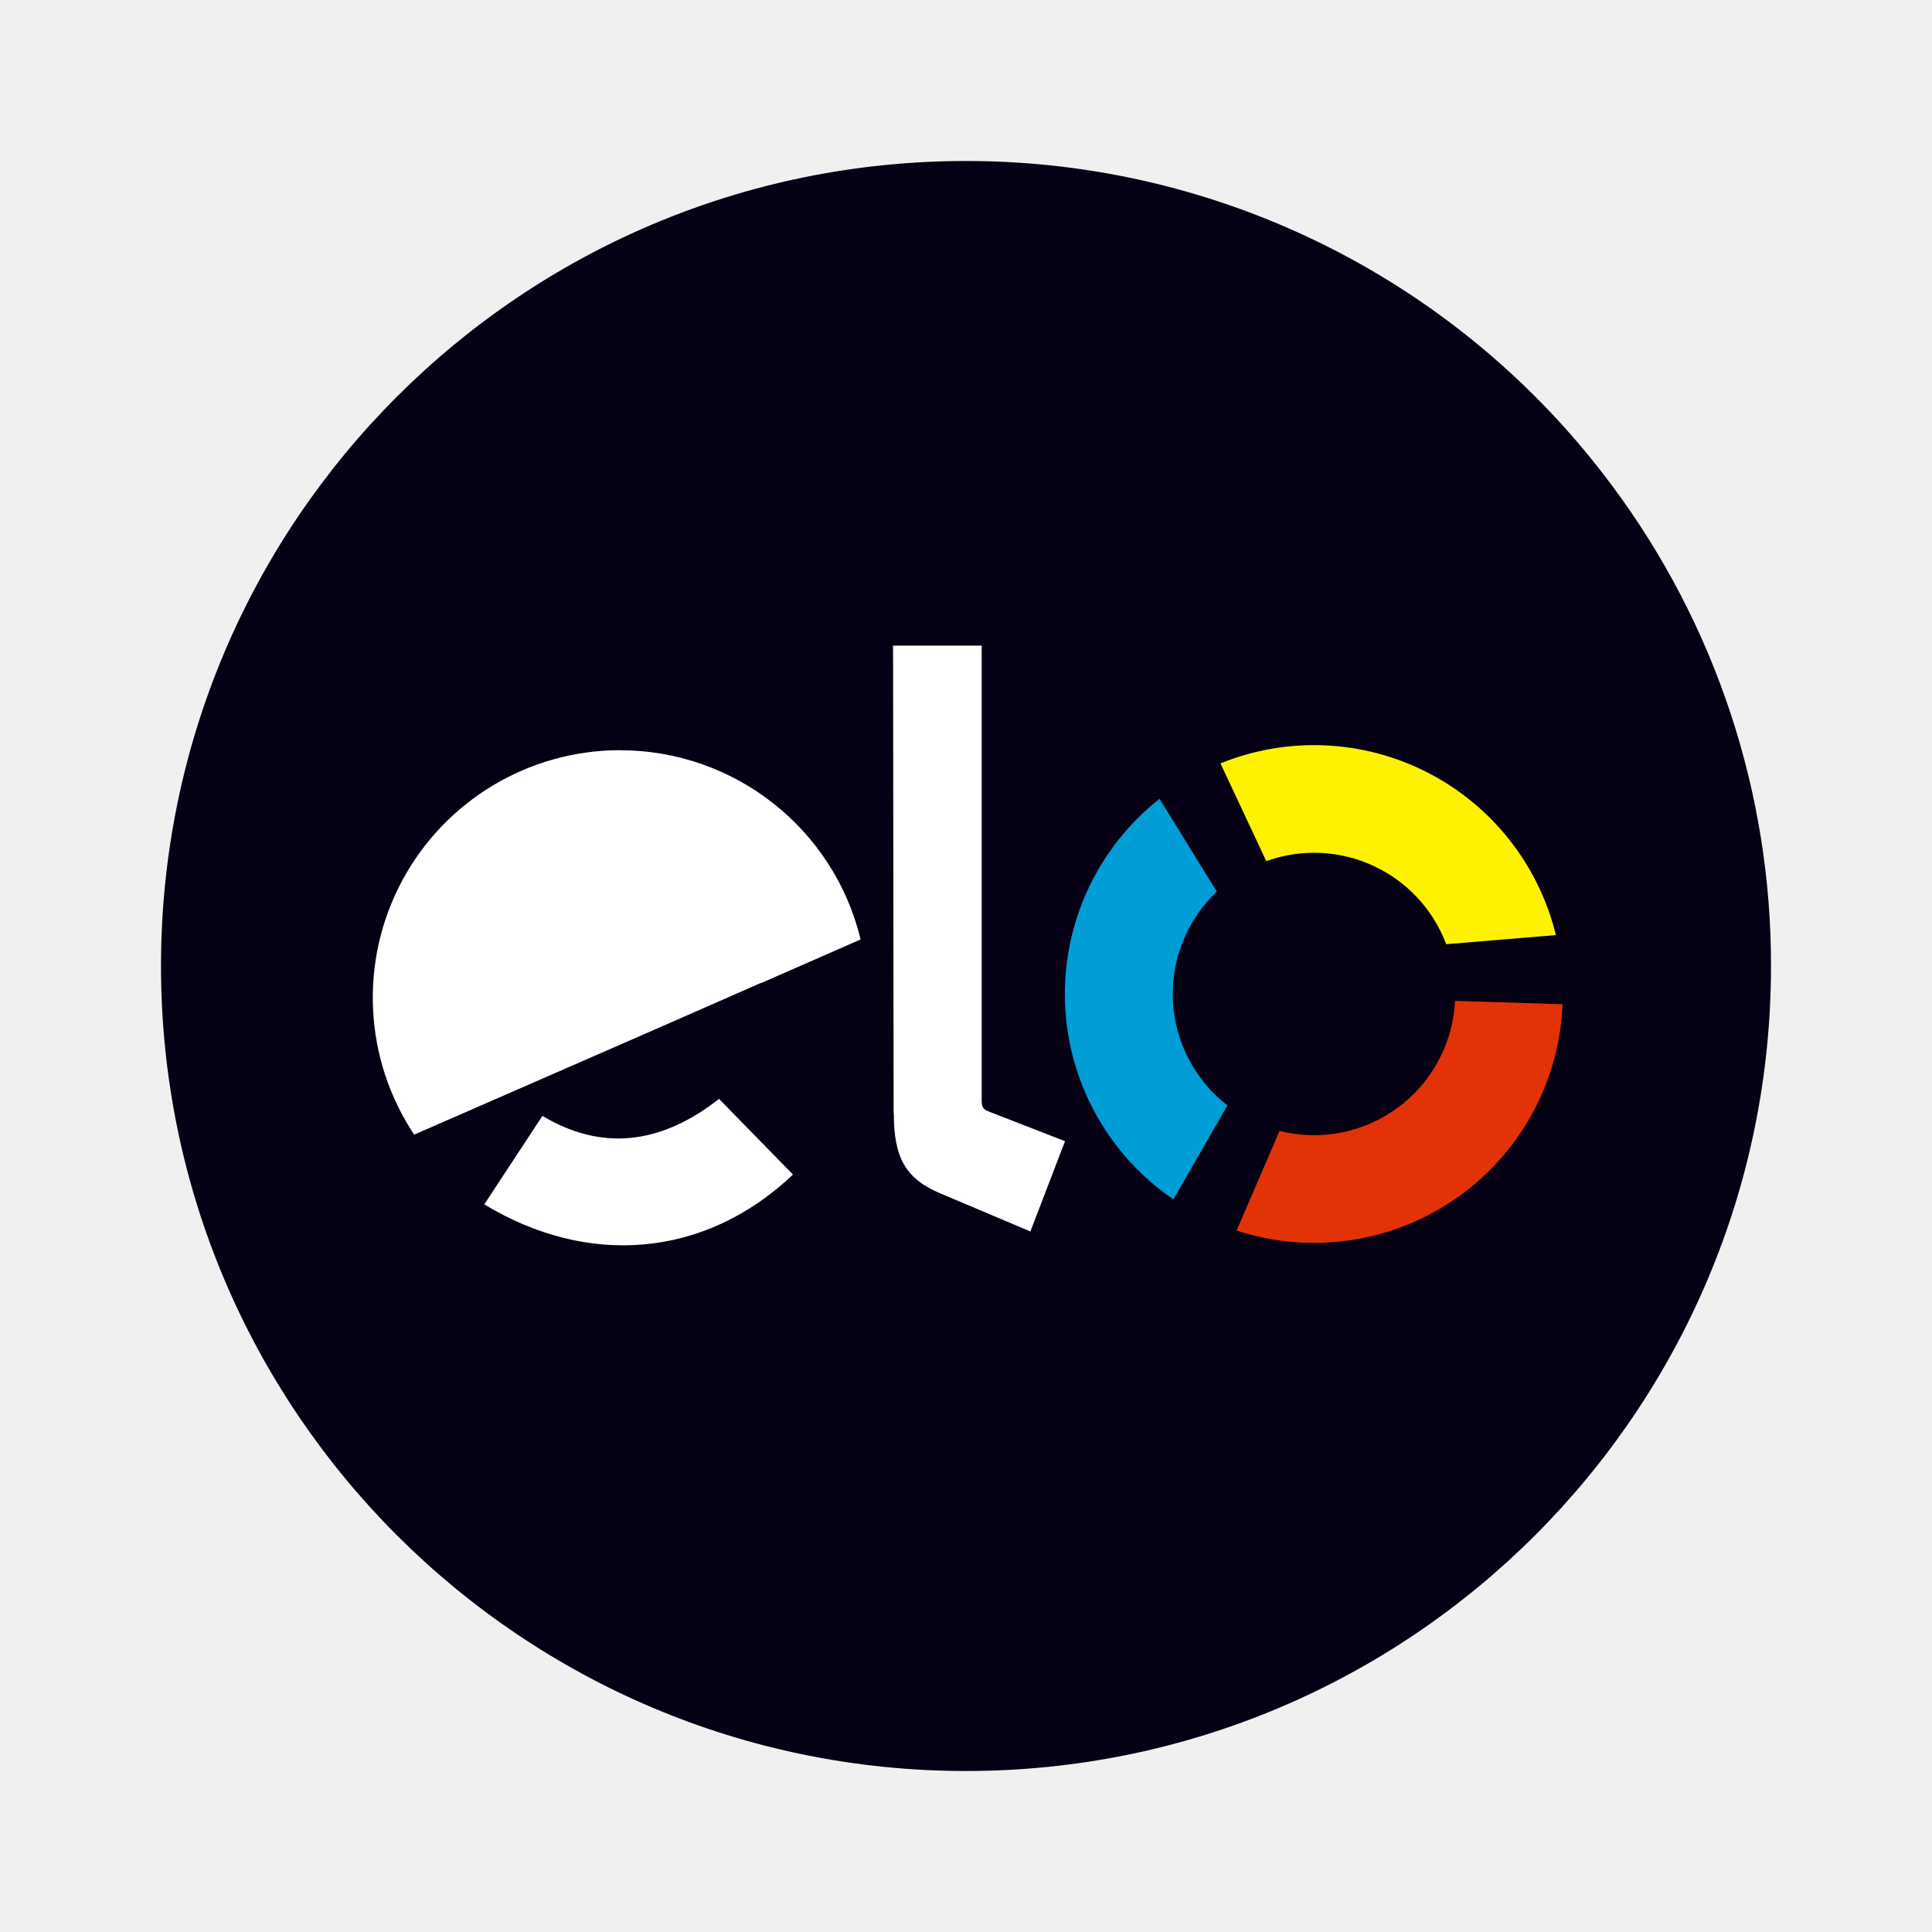
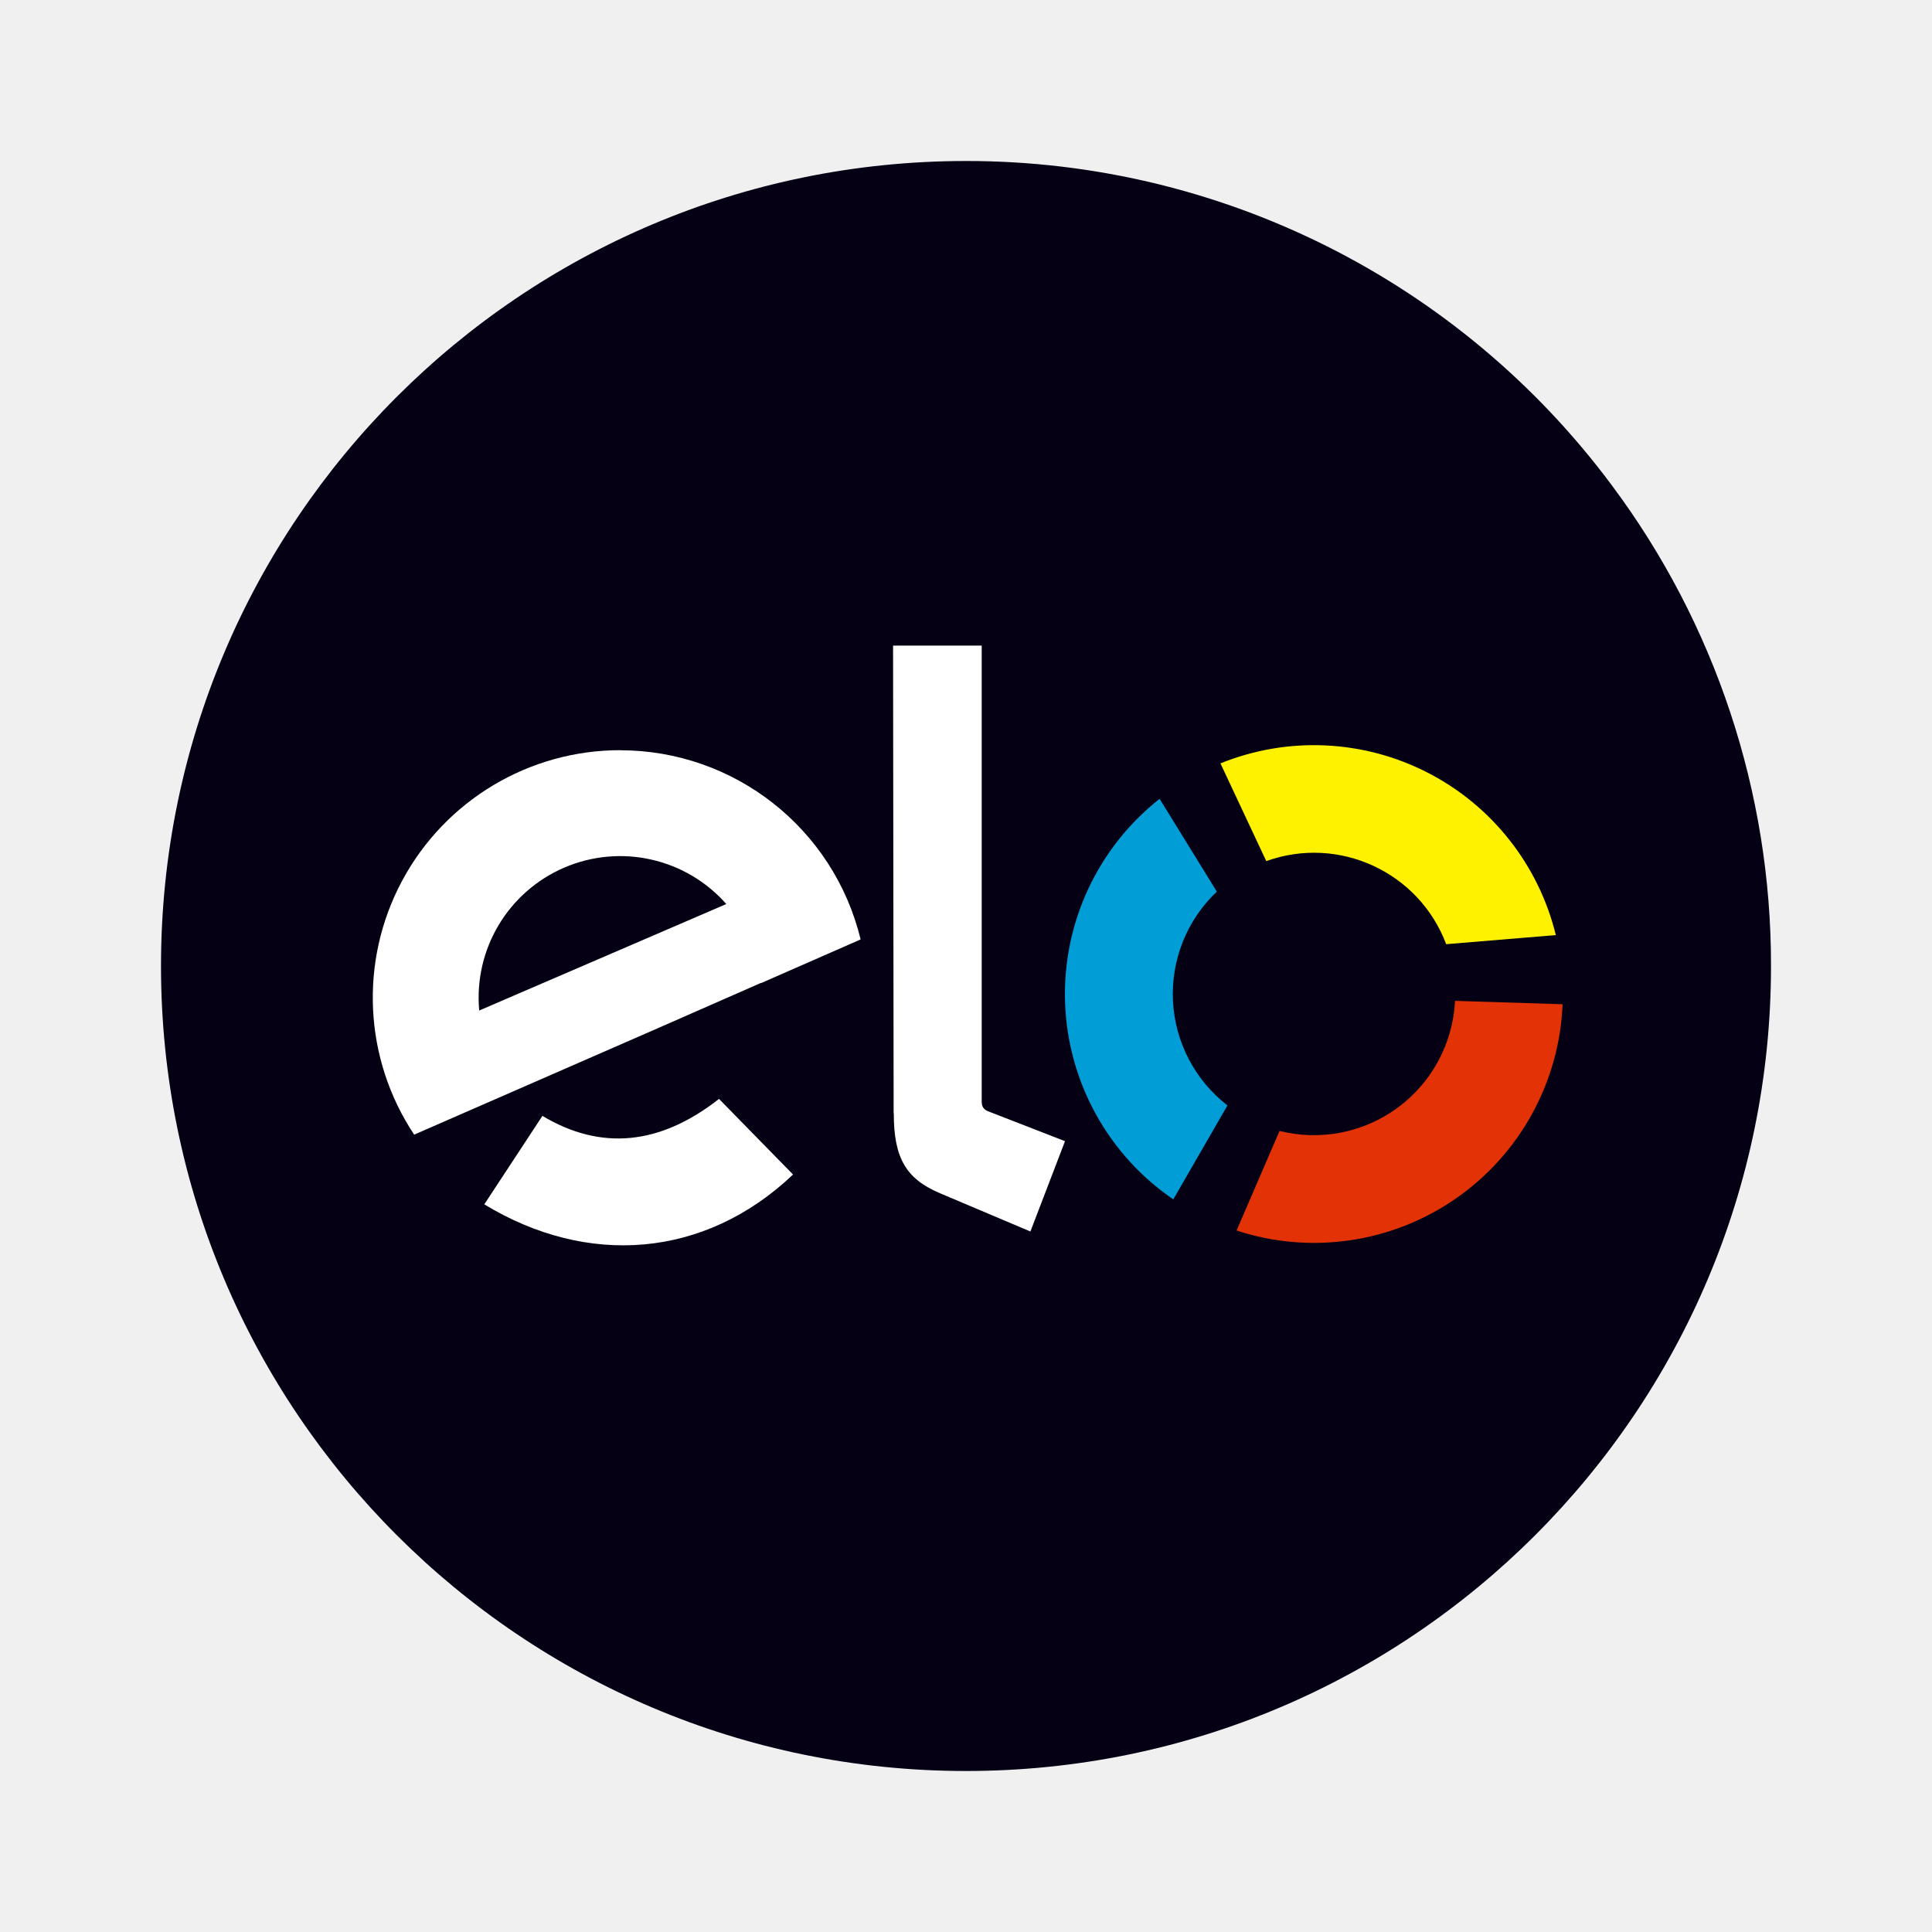
<svg xmlns="http://www.w3.org/2000/svg" width="24" height="24" viewBox="0 0 24 24" fill="none">
-   <path d="M20.02 6.025A9.955 9.955 0 0122 12c0 5.522-4.478 10-10 10S2 17.522 2 12C2 6.477 6.478 2 12 2a9.988 9.988 0 018.02 4.025z" fill="#050013" />
-   <path d="M7.703 9.32c1.42 0 2.654.971 2.988 2.35l-1.238.543v-.003l-1.268.557-3.04 1.328a3.074 3.074 0 012.56-4.776h-.002zm1.32 1.91l-3.07 1.323a1.758 1.758 0 013.07-1.322zm.828 3.361c-1.101 1.044-2.557 1.146-3.835.37l.722-1.099c.728.435 1.46.364 2.194-.211l.919.94zm1.25-.761l-.007-5.81h1.101v5.654c0 .053.007.101.078.13l.957.372-.43 1.122-1.123-.475c-.425-.18-.574-.44-.574-.993h-.001z" fill="#fff" />
-   <path d="M15.248 13.732a1.75 1.75 0 01-.132-2.656l-.712-1.153a3.088 3.088 0 00.172 4.976l.672-1.167z" fill="#009DD7" />
-   <path d="M15.73 10.697a1.754 1.754 0 012.235 1.032l1.363-.113a3.093 3.093 0 00-4.167-2.133l.569 1.214z" fill="#FFF200" />
-   <path d="M18.075 12.433a1.754 1.754 0 01-2.18 1.616l-.534 1.237a3.09 3.09 0 004.05-2.811l-1.336-.042z" fill="#E33206" />
+   <path fill-rule="evenodd" clip-rule="evenodd" d="M20.02 6.025A9.955 9.955 0 0122 12c0 5.522-4.478 10-10 10S2 17.522 2 12C2 6.477 6.478 2 12 2a9.988 9.988 0 018.02 4.025z" fill="#050013" />
+   <path fill-rule="evenodd" clip-rule="evenodd" d="M7.703 9.32a3.074 3.074 0 012.988 2.35l-1.238.543v-.003l-1.268.557-3.04 1.328a3.074 3.074 0 012.56-4.776h-.002zm1.32 1.91l-3.07 1.323a1.758 1.758 0 013.07-1.322v-.001zm.828 3.361c-1.101 1.044-2.557 1.146-3.835.37l.722-1.099c.728.435 1.46.364 2.194-.211l.92.94zm1.25-.761l-.007-5.81h1.101v5.654c0 .053.007.101.078.13l.957.372-.43 1.122-1.123-.475c-.425-.18-.574-.44-.574-.993" fill="#fff" />
+   <path fill-rule="evenodd" clip-rule="evenodd" d="M15.248 13.732a1.751 1.751 0 01-.132-2.656l-.711-1.153a3.089 3.089 0 00.17 4.976l.673-1.167" fill="#009DD7" />
+   <path fill-rule="evenodd" clip-rule="evenodd" d="M15.73 10.697a1.754 1.754 0 012.235 1.032l1.362-.113a3.093 3.093 0 00-4.166-2.133l.569 1.214" fill="#FFF200" />
+   <path fill-rule="evenodd" clip-rule="evenodd" d="M18.075 12.433a1.755 1.755 0 01-2.18 1.616l-.534 1.237a3.09 3.09 0 004.05-2.811l-1.336-.042z" fill="#E33206" />
</svg>
